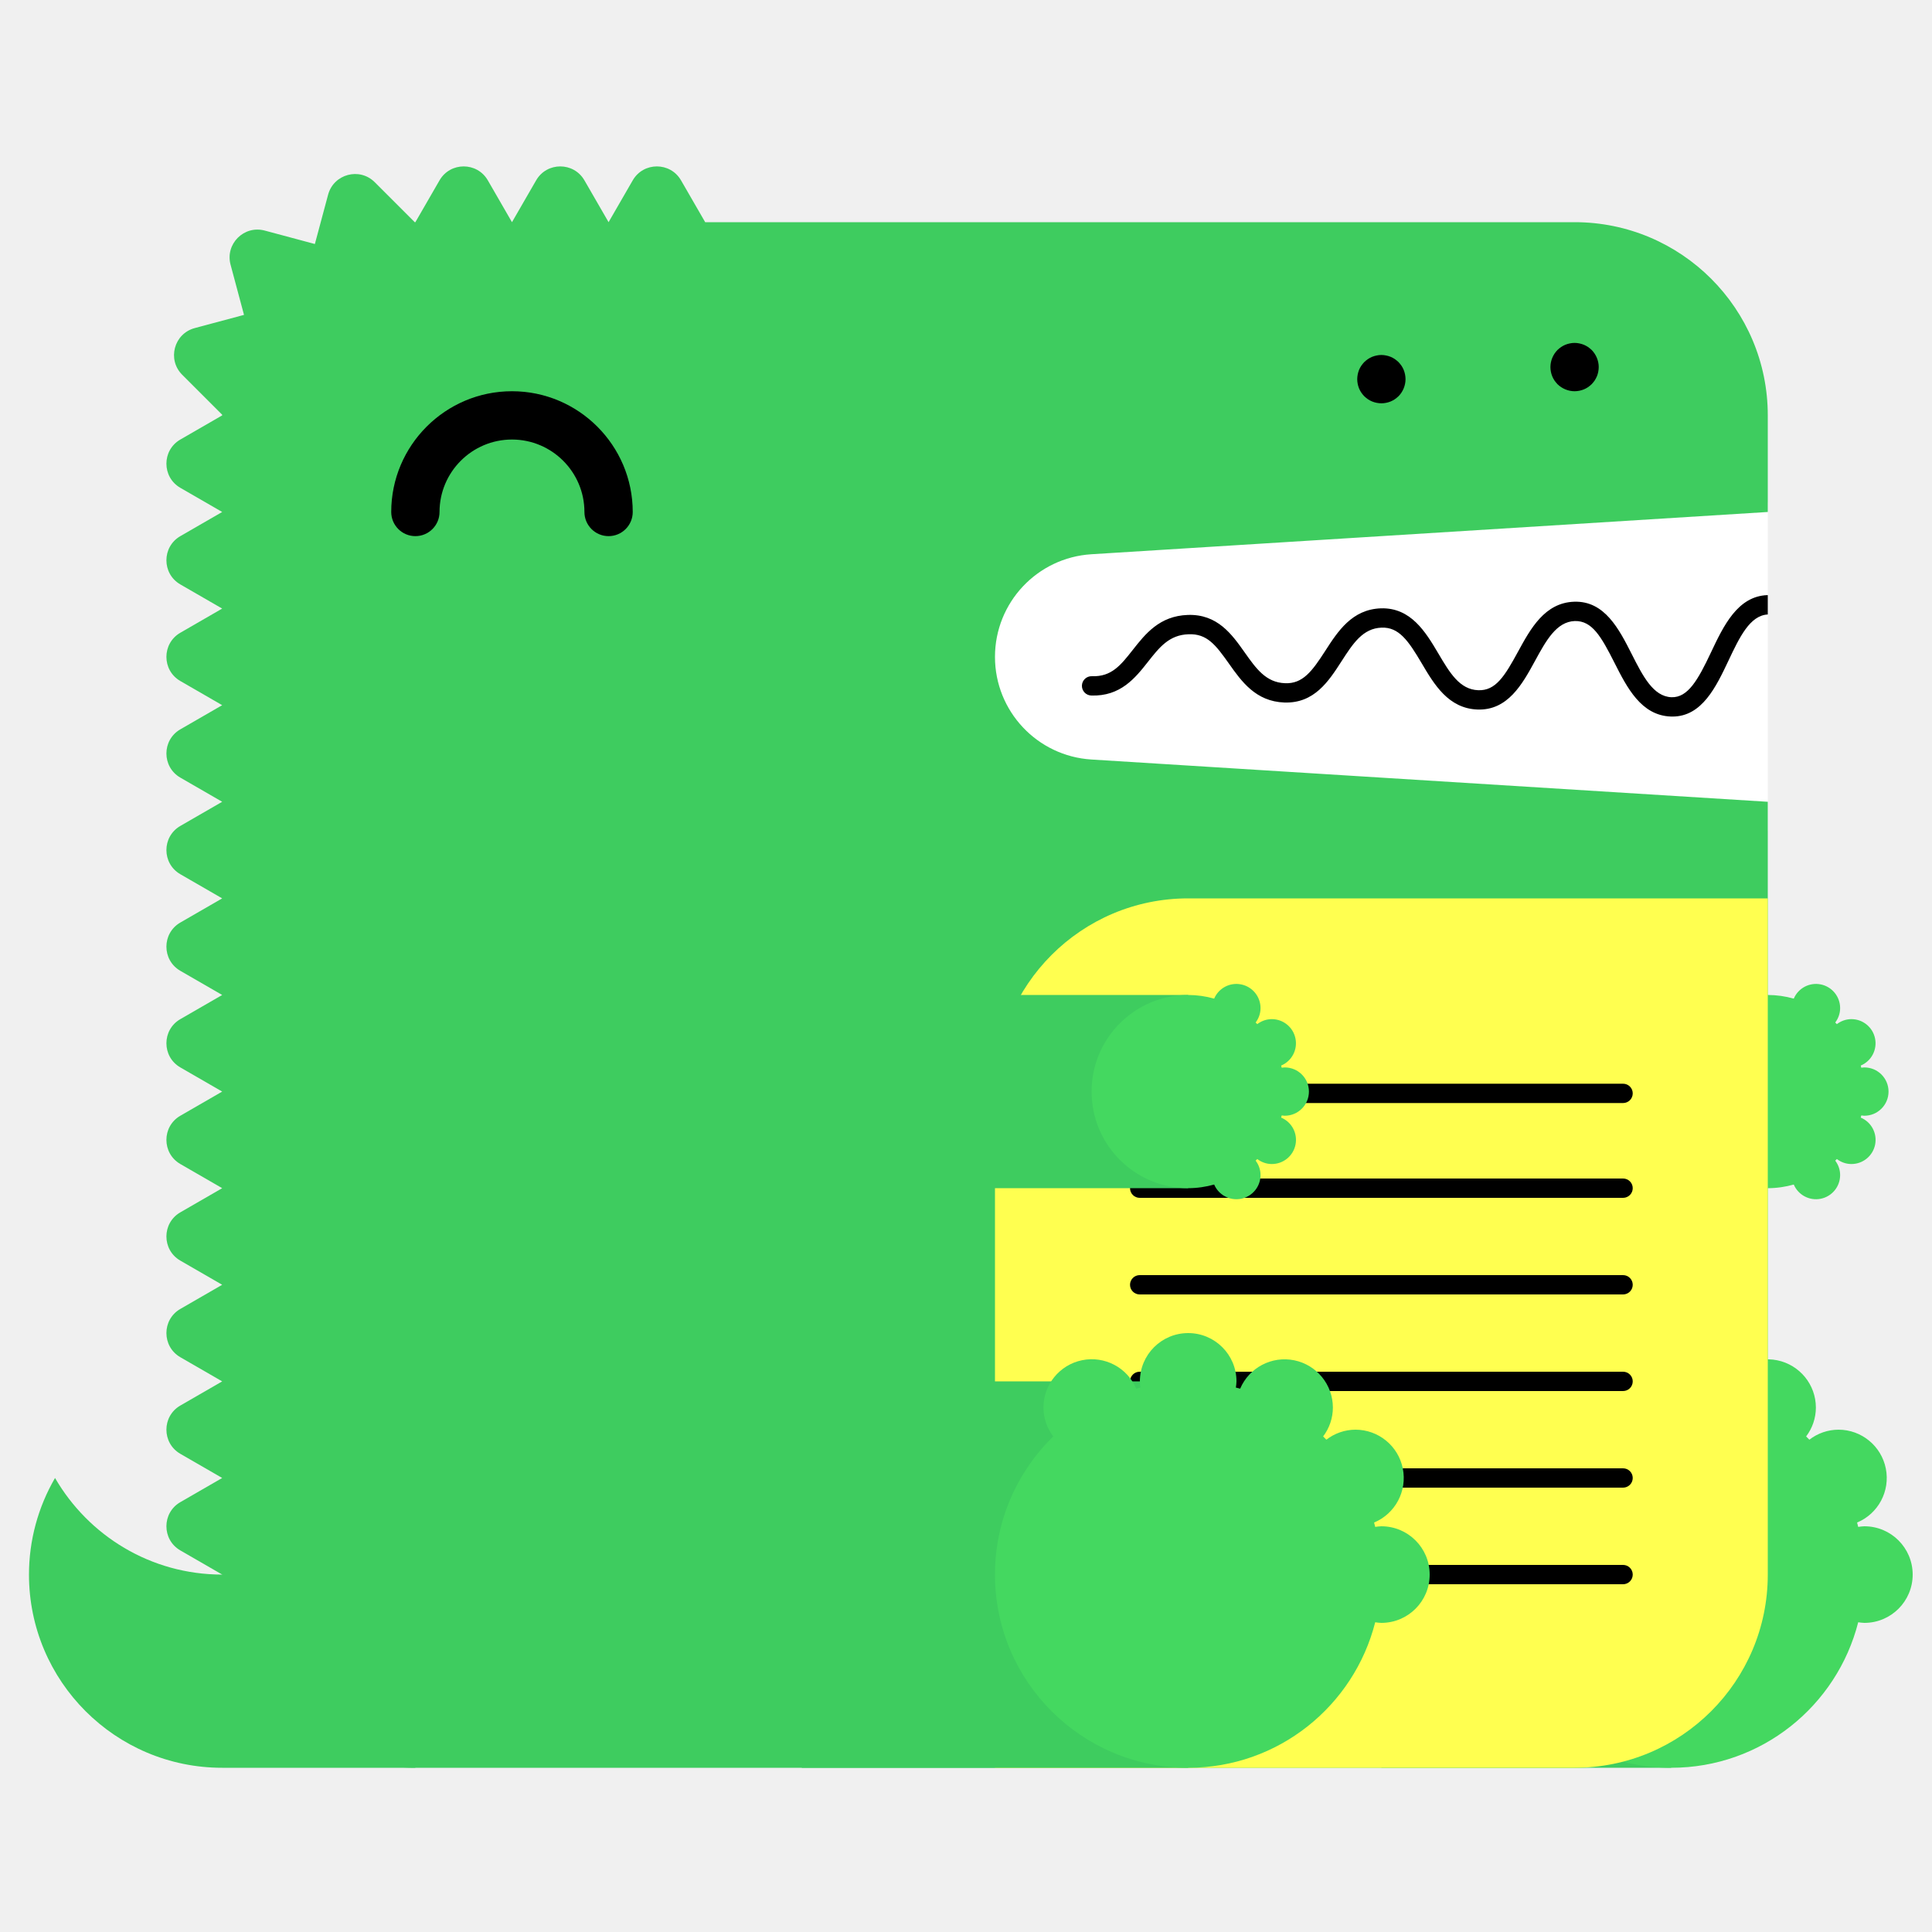
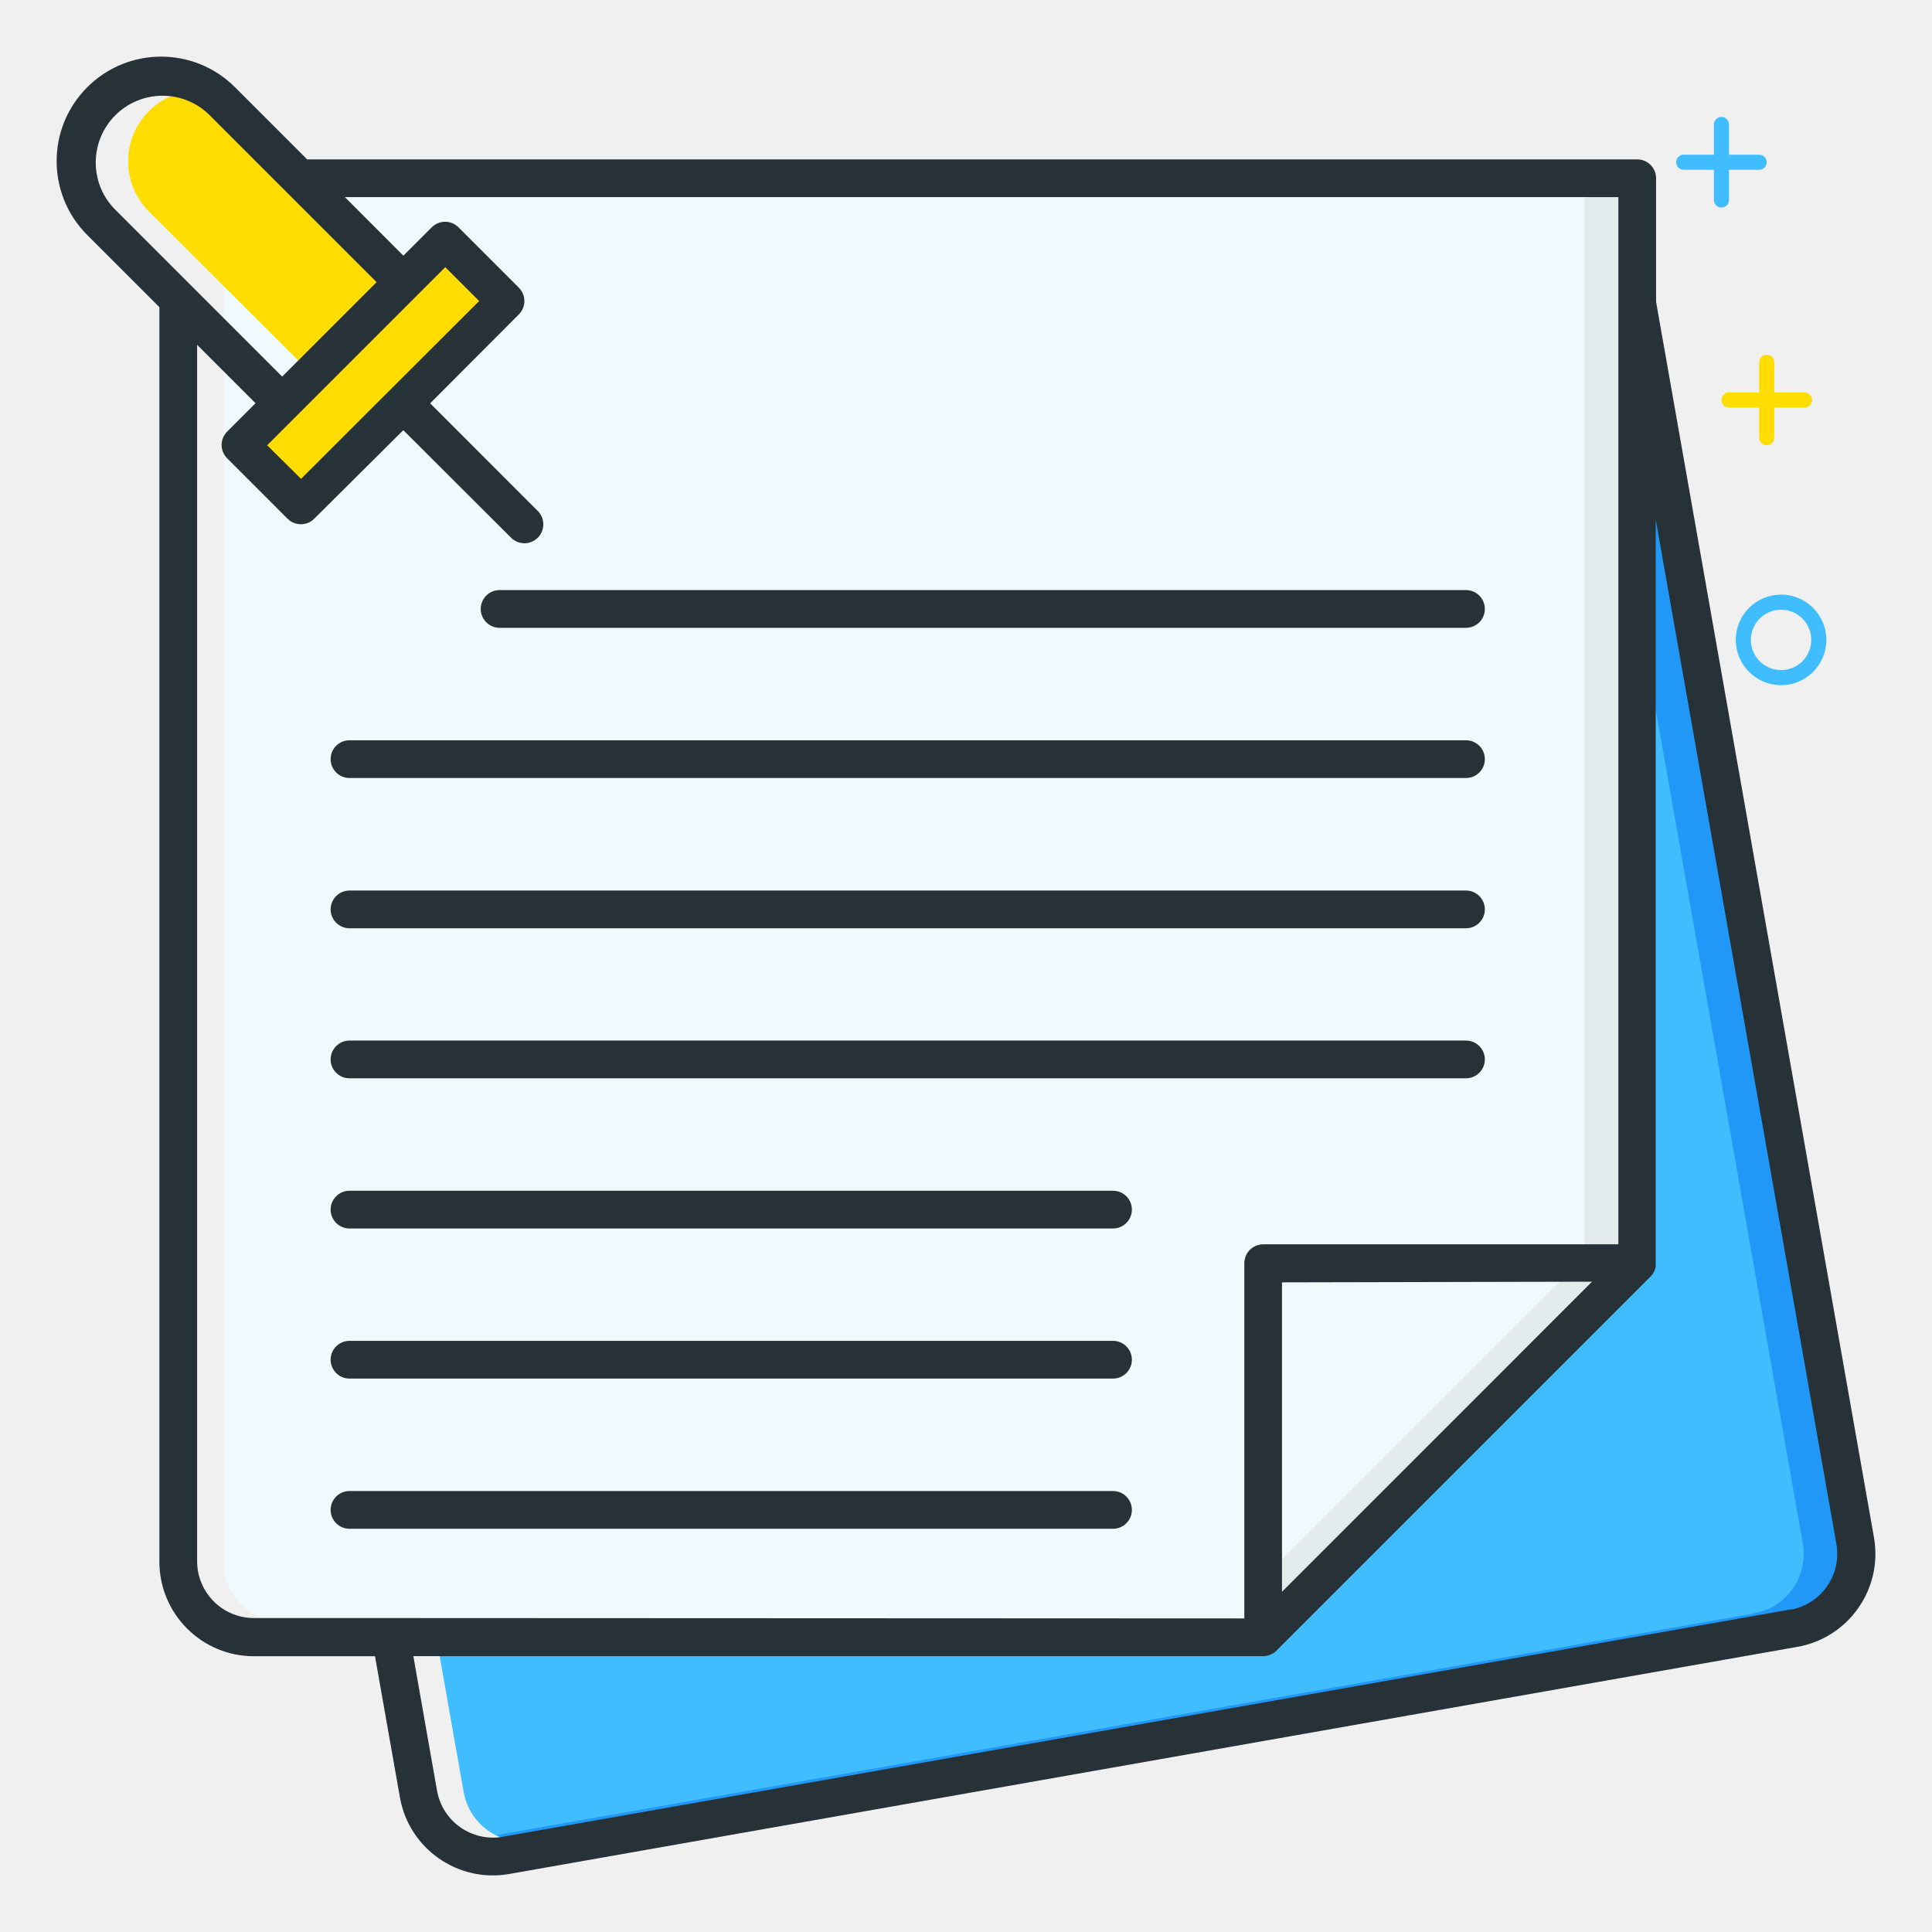
- <svg xmlns="http://www.w3.org/2000/svg" width="200" height="200" viewBox="0 0 200 200">
-   <g fill="none" fill-rule="evenodd">
-     <path fill="#FFF" d="M99 52h84v34H99z" />
-     <path d="M23 163c-7.398 0-13.843-4.027-17.303-10A19.886 19.886 0 0 0 3 163c0 11.046 8.954 20 20 20h20v-20H23z" fill="#3ECC5F" />
-     <path d="M112.98 57.376L183 53V43c0-11.046-8.954-20-20-20H73l-2.5-4.33c-1.112-1.925-3.889-1.925-5 0L63 23l-2.5-4.33c-1.111-1.925-3.889-1.925-5 0L53 23l-2.5-4.33c-1.111-1.925-3.889-1.925-5 0L43 23c-.022 0-.042.003-.065.003l-4.142-4.141c-1.57-1.571-4.252-.853-4.828 1.294l-1.369 5.104-5.192-1.392c-2.148-.575-4.111 1.389-3.535 3.536l1.39 5.193-5.102 1.367c-2.148.576-2.867 3.259-1.296 4.83l4.142 4.142c0 .021-.003.042-.003.064l-4.33 2.5c-1.925 1.111-1.925 3.889 0 5L23 53l-4.33 2.5c-1.925 1.111-1.925 3.889 0 5L23 63l-4.33 2.5c-1.925 1.111-1.925 3.889 0 5L23 73l-4.33 2.5c-1.925 1.111-1.925 3.889 0 5L23 83l-4.33 2.5c-1.925 1.111-1.925 3.889 0 5L23 93l-4.33 2.5c-1.925 1.111-1.925 3.889 0 5L23 103l-4.33 2.5c-1.925 1.111-1.925 3.889 0 5L23 113l-4.33 2.5c-1.925 1.111-1.925 3.889 0 5L23 123l-4.33 2.5c-1.925 1.111-1.925 3.889 0 5L23 133l-4.33 2.5c-1.925 1.111-1.925 3.889 0 5L23 143l-4.33 2.5c-1.925 1.111-1.925 3.889 0 5L23 153l-4.33 2.5c-1.925 1.111-1.925 3.889 0 5L23 163c0 11.046 8.954 20 20 20h120c11.046 0 20-8.954 20-20V83l-70.02-4.376A10.645 10.645 0 0 1 103 68c0-5.621 4.37-10.273 9.98-10.624" fill="#3ECC5F" />
-     <path fill="#3ECC5F" d="M143 183h30v-40h-30z" />
-     <path d="M193 158c-.219 0-.428.037-.639.064-.038-.15-.074-.301-.116-.451A5 5 0 0 0 190.32 148a4.96 4.96 0 0 0-3.016 1.036 26.531 26.531 0 0 0-.335-.336 4.955 4.955 0 0 0 1.011-2.987 5 5 0 0 0-9.599-1.959c-.148-.042-.297-.077-.445-.115.027-.211.064-.42.064-.639a5 5 0 0 0-5-5 5 5 0 0 0-5 5c0 .219.037.428.064.639-.148.038-.297.073-.445.115a4.998 4.998 0 0 0-9.599 1.959c0 1.125.384 2.151 1.011 2.987-3.717 3.632-6.031 8.693-6.031 14.3 0 11.046 8.954 20 20 20 9.339 0 17.16-6.41 19.361-15.064.211.027.42.064.639.064a5 5 0 0 0 5-5 5 5 0 0 0-5-5" fill="#44D860" />
-     <path fill="#3ECC5F" d="M153 123h30v-20h-30z" />
-     <path d="M193 115.5a2.5 2.5 0 1 0 0-5c-.109 0-.214.019-.319.032-.02-.075-.037-.15-.058-.225a2.501 2.501 0 0 0-.963-4.807c-.569 0-1.088.197-1.508.518a6.653 6.653 0 0 0-.168-.168c.314-.417.506-.931.506-1.494a2.5 2.5 0 0 0-4.8-.979A9.987 9.987 0 0 0 183 103c-5.522 0-10 4.478-10 10s4.478 10 10 10c.934 0 1.833-.138 2.69-.377a2.5 2.5 0 0 0 4.8-.979c0-.563-.192-1.077-.506-1.494.057-.055.113-.111.168-.168.42.321.939.518 1.508.518a2.5 2.5 0 0 0 .963-4.807c.021-.074.038-.15.058-.225.105.013.21.032.319.032" fill="#44D860" />
-     <path d="M63 55.5a2.5 2.5 0 0 1-2.5-2.5c0-4.136-3.364-7.5-7.5-7.5s-7.5 3.364-7.5 7.5a2.5 2.5 0 1 1-5 0c0-6.893 5.607-12.5 12.5-12.5S65.5 46.107 65.5 53a2.5 2.5 0 0 1-2.5 2.5" fill="#000" />
-     <path d="M103 183h60c11.046 0 20-8.954 20-20V93h-60c-11.046 0-20 8.954-20 20v70z" fill="#FFFF50" />
-     <path d="M168.02 124h-50.04a1 1 0 1 1 0-2h50.04a1 1 0 1 1 0 2m0 20h-50.04a1 1 0 1 1 0-2h50.04a1 1 0 1 1 0 2m0 20h-50.04a1 1 0 1 1 0-2h50.04a1 1 0 1 1 0 2m0-49.814h-50.04a1 1 0 1 1 0-2h50.04a1 1 0 1 1 0 2m0 19.814h-50.04a1 1 0 1 1 0-2h50.04a1 1 0 1 1 0 2m0 20h-50.04a1 1 0 1 1 0-2h50.04a1 1 0 1 1 0 2M183 61.611c-.012 0-.022-.006-.034-.005-3.09.105-4.552 3.196-5.842 5.923-1.346 2.85-2.387 4.703-4.093 4.647-1.889-.068-2.969-2.202-4.113-4.46-1.314-2.594-2.814-5.536-5.963-5.426-3.046.104-4.513 2.794-5.807 5.167-1.377 2.528-2.314 4.065-4.121 3.994-1.927-.07-2.951-1.805-4.136-3.813-1.321-2.236-2.848-4.75-5.936-4.664-2.994.103-4.465 2.385-5.763 4.4-1.373 2.13-2.335 3.428-4.165 3.351-1.973-.07-2.992-1.51-4.171-3.177-1.324-1.873-2.816-3.993-5.895-3.89-2.928.1-4.399 1.97-5.696 3.618-1.232 1.564-2.194 2.802-4.229 2.724a1 1 0 0 0-.072 2c3.017.101 4.545-1.8 5.872-3.487 1.177-1.496 2.193-2.787 4.193-2.855 1.926-.082 2.829 1.115 4.195 3.045 1.297 1.834 2.769 3.914 5.731 4.021 3.103.104 4.596-2.215 5.918-4.267 1.182-1.834 2.202-3.417 4.15-3.484 1.793-.067 2.769 1.35 4.145 3.681 1.297 2.197 2.766 4.686 5.787 4.796 3.125.108 4.634-2.62 5.949-5.035 1.139-2.088 2.214-4.06 4.119-4.126 1.793-.042 2.728 1.595 4.111 4.33 1.292 2.553 2.757 5.445 5.825 5.556l.169.003c3.064 0 4.518-3.075 5.805-5.794 1.139-2.41 2.217-4.68 4.067-4.773v-2z" fill="#000" />
-     <path fill="#3ECC5F" d="M83 183h40v-40H83z" />
-     <path d="M143 158c-.219 0-.428.037-.639.064-.038-.15-.074-.301-.116-.451A5 5 0 0 0 140.32 148a4.96 4.96 0 0 0-3.016 1.036 26.531 26.531 0 0 0-.335-.336 4.955 4.955 0 0 0 1.011-2.987 5 5 0 0 0-9.599-1.959c-.148-.042-.297-.077-.445-.115.027-.211.064-.42.064-.639a5 5 0 0 0-5-5 5 5 0 0 0-5 5c0 .219.037.428.064.639-.148.038-.297.073-.445.115a4.998 4.998 0 0 0-9.599 1.959c0 1.125.384 2.151 1.011 2.987-3.717 3.632-6.031 8.693-6.031 14.3 0 11.046 8.954 20 20 20 9.339 0 17.16-6.41 19.361-15.064.211.027.42.064.639.064a5 5 0 0 0 5-5 5 5 0 0 0-5-5" fill="#44D860" />
-     <path fill="#3ECC5F" d="M83 123h40v-20H83z" />
-     <path d="M133 115.5a2.5 2.5 0 1 0 0-5c-.109 0-.214.019-.319.032-.02-.075-.037-.15-.058-.225a2.501 2.501 0 0 0-.963-4.807c-.569 0-1.088.197-1.508.518a6.653 6.653 0 0 0-.168-.168c.314-.417.506-.931.506-1.494a2.5 2.5 0 0 0-4.8-.979A9.987 9.987 0 0 0 123 103c-5.522 0-10 4.478-10 10s4.478 10 10 10c.934 0 1.833-.138 2.69-.377a2.5 2.5 0 0 0 4.8-.979c0-.563-.192-1.077-.506-1.494.057-.055.113-.111.168-.168.42.321.939.518 1.508.518a2.5 2.5 0 0 0 .963-4.807c.021-.074.038-.15.058-.225.105.013.21.032.319.032" fill="#44D860" />
-     <path d="M143 41.75c-.16 0-.33-.02-.49-.05a2.52 2.52 0 0 1-.47-.14c-.15-.06-.29-.14-.431-.23-.13-.09-.259-.2-.38-.31-.109-.12-.219-.24-.309-.38s-.17-.28-.231-.43a2.619 2.619 0 0 1-.189-.96c0-.16.02-.33.05-.49.03-.16.08-.31.139-.47.061-.15.141-.29.231-.43.09-.13.2-.26.309-.38.121-.11.25-.22.38-.31.141-.09.281-.17.431-.23.149-.06.31-.11.47-.14.32-.07.65-.07.98 0 .159.03.32.08.47.14.149.06.29.14.43.23.13.09.259.2.38.31.11.12.22.25.31.38.09.14.17.28.23.43.06.16.11.31.14.47.029.16.05.33.05.49 0 .66-.271 1.31-.73 1.77-.121.11-.25.22-.38.31-.14.09-.281.17-.43.23a2.565 2.565 0 0 1-.96.19m20-1.25c-.66 0-1.3-.27-1.771-.73a3.802 3.802 0 0 1-.309-.38c-.09-.14-.17-.28-.231-.43a2.619 2.619 0 0 1-.189-.96c0-.66.27-1.3.729-1.77.121-.11.25-.22.38-.31.141-.09.281-.17.431-.23.149-.06.31-.11.47-.14.32-.07.66-.07.98 0 .159.03.32.08.47.14.149.06.29.14.43.23.13.09.259.2.38.31.459.47.73 1.11.73 1.77 0 .16-.021.33-.05.49-.03.16-.08.32-.14.47-.07.15-.14.29-.23.43-.09.13-.2.26-.31.38-.121.11-.25.22-.38.31-.14.09-.281.17-.43.23a2.565 2.565 0 0 1-.96.19" fill="#000" />
-   </g>
+ <svg xmlns="http://www.w3.org/2000/svg" t="1585878202525" class="icon" viewBox="0 0 1024 1024" version="1.1" p-id="4916" width="200" height="200">
+   <defs>
+     <style type="text/css" />
+   </defs>
+   <path d="M895.76 275l-4 0.36L232.72 876l13 73.68a32 32 0 0 0 37.16 26l682.64-120.36a32 32 0 0 0 26.04-37.16z" fill="#40BDFF" p-id="4917" />
+   <path d="M118.48 102.48v725.28a32 32 0 0 0 32 32h527.04v-190.24a8 8 0 0 1 8-8h190.28V102.48z" fill="#EFFAFE" p-id="4918" />
+   <path d="M991.52 818L895.76 275l-16.24-7.48-15.28 32.92 91.28 517.56a32 32 0 0 1-26.04 37.16l-666.4 117.48a32 32 0 0 0 19.76 2.88l682.64-120.36a32 32 0 0 0 26.04-37.16z" fill="#2197F7" p-id="4919" />
+   <path d="M839.76 102.48v559.04h36V102.48z" fill="#E4EBED" p-id="4920" />
+   <path d="M138.792 235.848l97.072-97.072 20.792 20.788L159.584 256.64z" fill="#FFDD00" p-id="4921" />
+   <path d="M763 762.96l85.48-85.44h-170.96v170.96l85.48-85.52z" fill="#EFFAFE" p-id="4922" />
+   <path d="M828.48 677.52l-85.48 85.44-65.48 65.52v20l85.48-85.52 85.48-85.44h-20z" fill="#E4EBED" p-id="4923" />
+   <path d="M222.44 149.56L132 58.96A37.36 37.36 0 0 0 78.96 112l90.6 90.44zM138.792 235.848l97.072-97.072 20.792 20.788L159.584 256.64z" fill="#FFDD00" p-id="4924" />
+   <path d="M222.44 149.56L132 58.96A37.36 37.36 0 0 0 78.96 112l90.6 90.44z" fill="#FFDD00" p-id="4925" />
+   <path d="M877.76 160V94.48a10 10 0 0 0-10-10H162.8l-38.24-38.24a55.36 55.36 0 0 0-78.32 78.32l38.24 38.24v664.96a50.12 50.12 0 0 0 50.08 50.08h64.2l13.2 74.8a50.04 50.04 0 0 0 58 40.6l682.64-120.36a50.08 50.08 0 0 0 40.64-58zM60.36 110.4A35.4 35.4 0 0 1 110.4 60.36l89.2 89.2L149.56 199.6zM236 141.6l17.96 17.96-94.4 94.24L141.6 236z m-28.68 716H134.56a30.12 30.12 0 0 1-30.08-30.08V182.76l30.96 30.96-15.04 15.04a10 10 0 0 0 0 14.16l32 32a10 10 0 0 0 14.16 0L213.76 228l57.12 57a10 10 0 1 0 14.16-14.16L228 213.76l47-47.12a10 10 0 0 0 0-14.16l-32-32a10 10 0 0 0-14.16 0l-15.04 15.04-31-31.04h674.96v555.04h-188.24a10 10 0 0 0-10 10v188.28z m636.48-178.28l-82.2 82.24-82.12 82.12v-164z m105.48 173.68l-682.8 120.52a30.12 30.12 0 0 1-34.84-24.4l-12.56-71.32h450.4a10 10 0 0 0 7.08-2.92l198.28-198.28a9.96 9.96 0 0 0 1.56-2.12l0.32-0.6a9.96 9.96 0 0 0 0.84-2.32v-0.32a10 10 0 0 0 0-1.72V275.32l95.76 543a30.08 30.08 0 0 1-24.2 34.84z" fill="#263238" p-id="4926" />
+   <path d="M264.8 332.76h512.2a10 10 0 0 0 0-20H264.8a10 10 0 0 0 0 20zM185.24 412.36h591.76a10 10 0 1 0 0-20H185.24a10 10 0 1 0 0 20zM185.24 492h591.76a10 10 0 0 0 0-20H185.24a10 10 0 1 0 0 20zM185.24 571.52h591.76a10 10 0 0 0 0-20H185.24a10 10 0 0 0 0 20zM589.92 631.12H185.24a10 10 0 0 0 0 20h404.68a10 10 0 0 0 0-20zM589.92 710.68H185.24a10 10 0 0 0 0 20h404.68a10 10 0 0 0 0-20zM589.92 790.28H185.24a10 10 0 0 0 0 20h404.68a10 10 0 0 0 0-20z" fill="#263238" p-id="4927" />
+   <path d="M956.4 208h-16v-16a4 4 0 0 0-8 0v16h-16a4 4 0 0 0 0 8h16v16a4 4 0 0 0 8 0v-16h16a4 4 0 0 0 0-8z" fill="#FFDD00" p-id="4928" />
+   <path d="M932.4 82h-16v-16a4 4 0 0 0-8 0v16h-16a4 4 0 0 0 0 8h16v16a4 4 0 0 0 8 0v-16h16a4 4 0 0 0 0-8zM944 363.16a24 24 0 1 1 24-24 24 24 0 0 1-24 24z m0-40a16 16 0 1 0 16 16 16 16 0 0 0-16-16z" fill="#40BDFF" p-id="4929" />
</svg>
